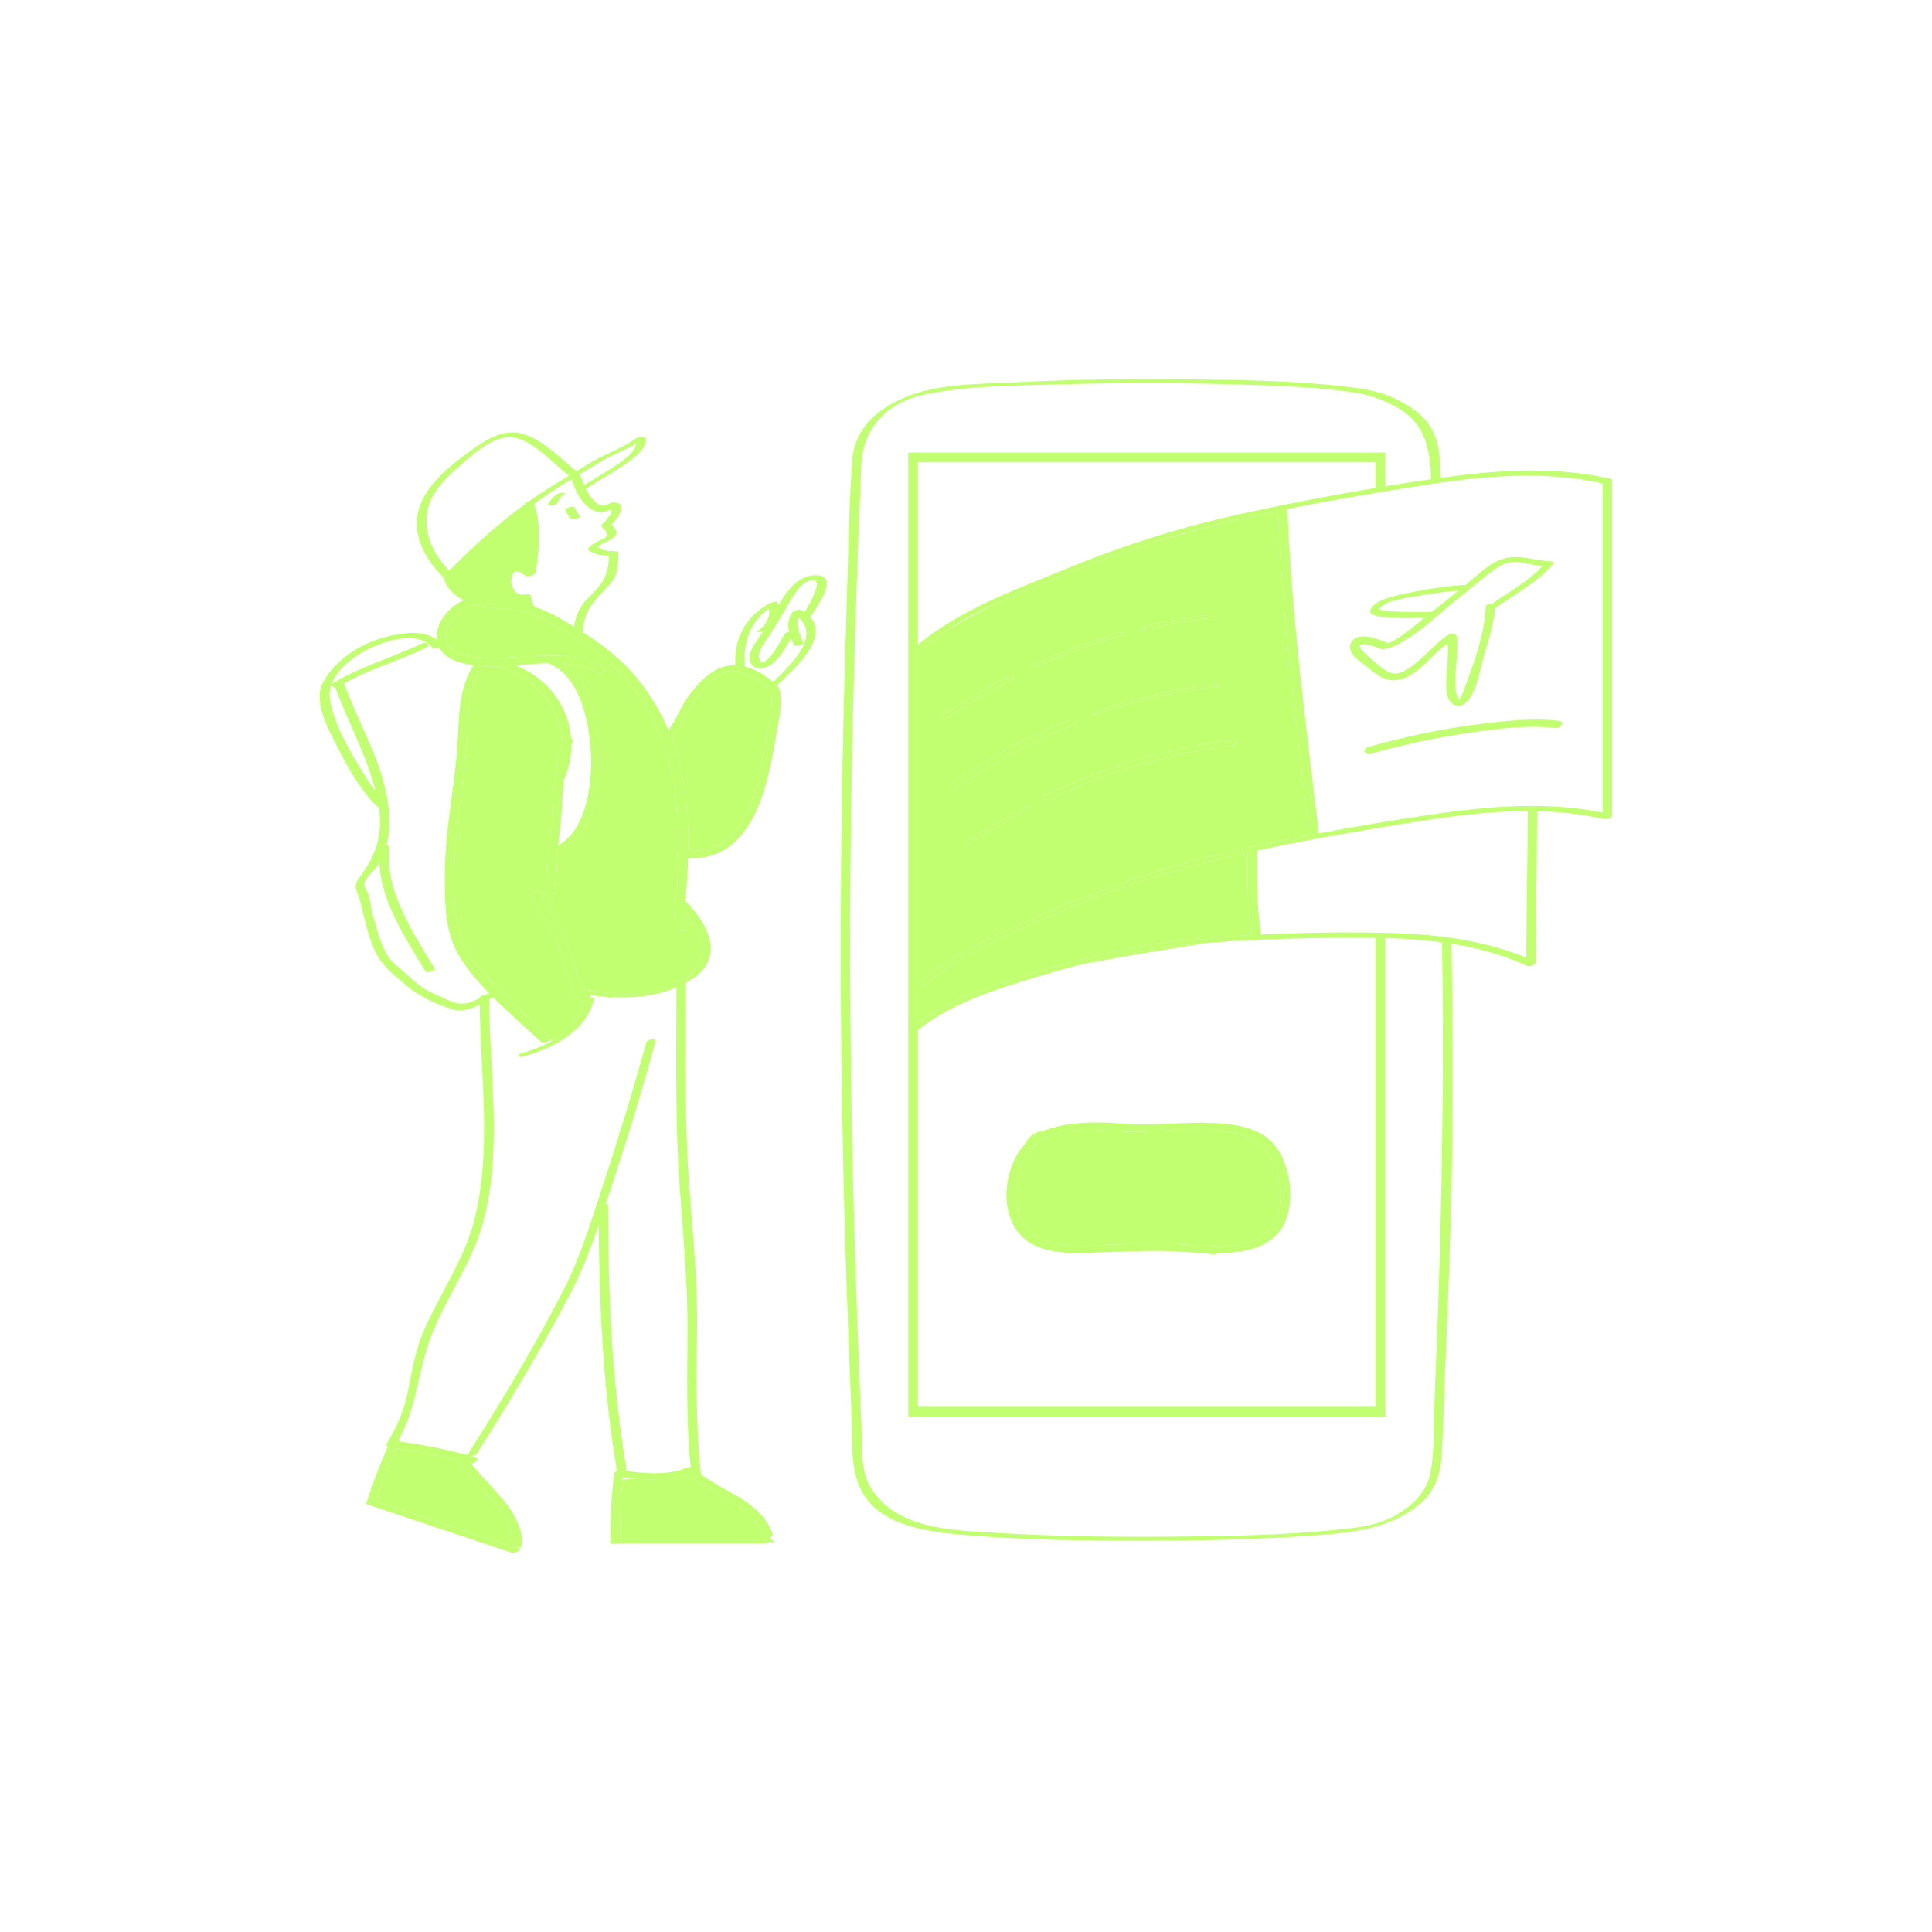
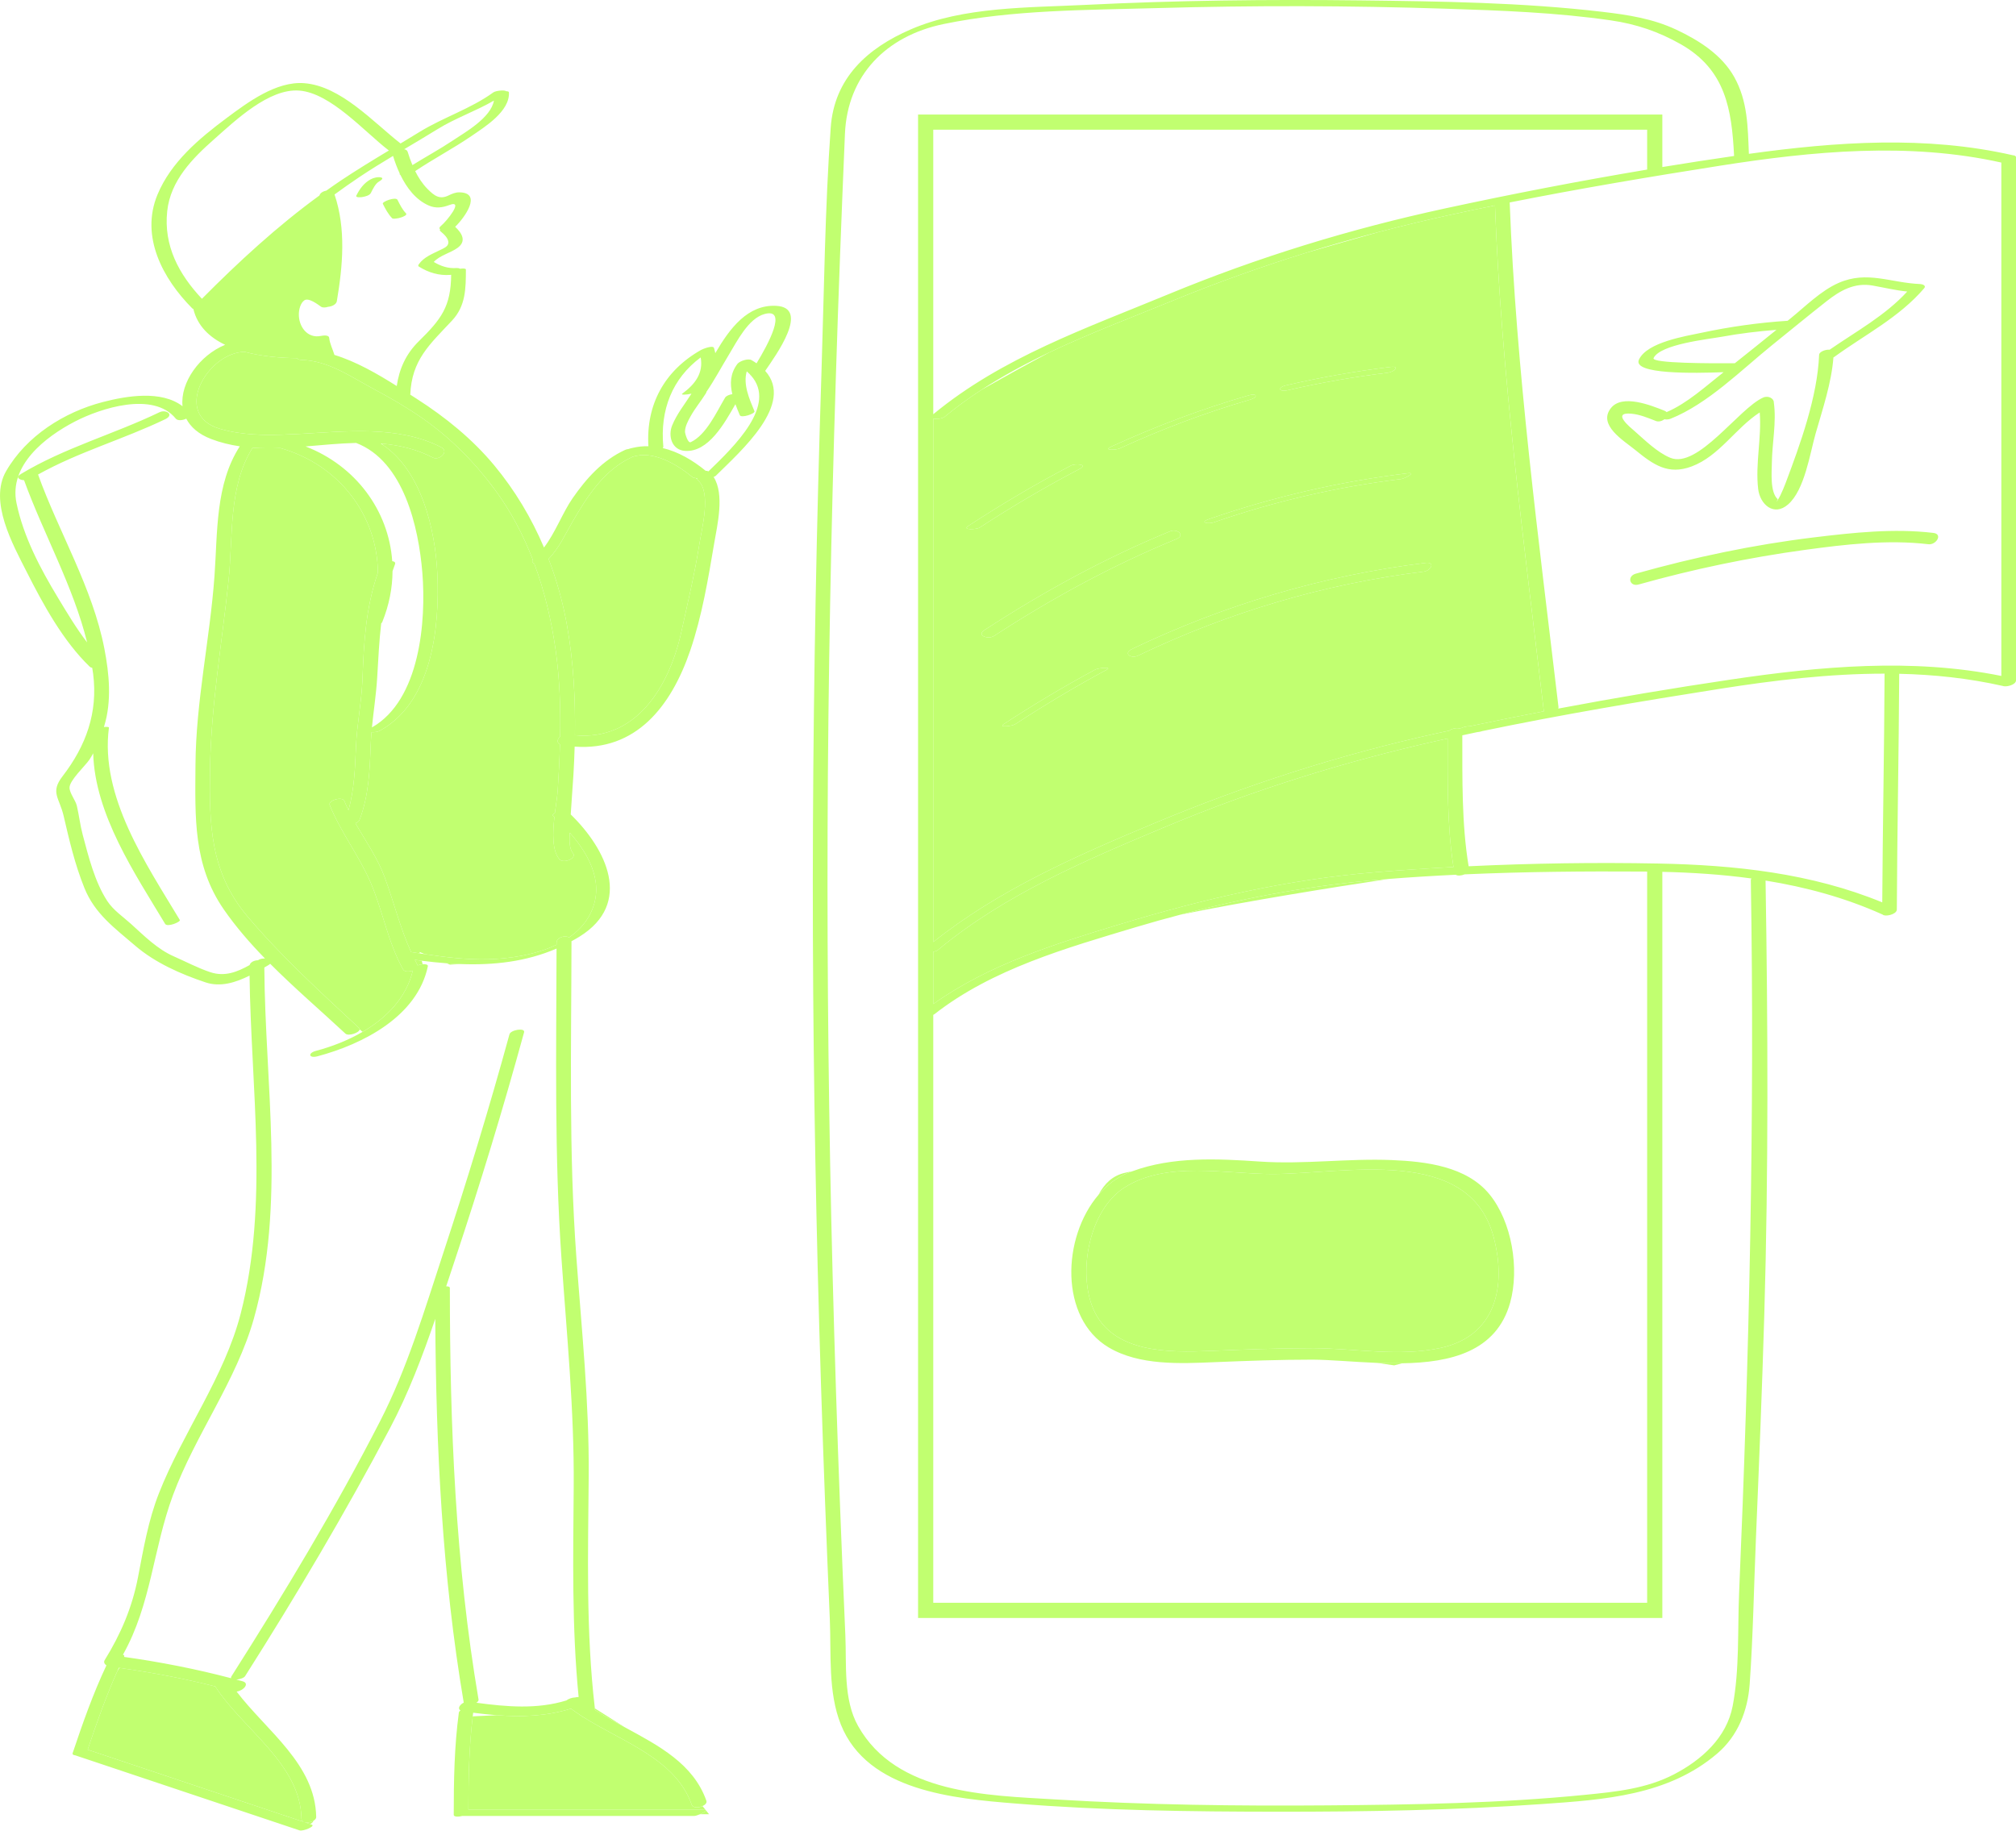
- <svg xmlns="http://www.w3.org/2000/svg" version="1.1" id="Layer_1" x="0px" y="0px" width="595.28px" height="595.28px" viewBox="0 0 595.28 595.28" enable-background="new 0 0 595.28 595.28" xml:space="preserve">
+ <svg xmlns="http://www.w3.org/2000/svg" version="1.1" id="Layer_1" x="0px" y="0px" enable-background="new 0 0 595.28 595.28" xml:space="preserve" viewBox="98.51 116.82 398.18 361.62">
  <path id="color_x5F_2" fill="#c1ff70" d="M331.674,297.504c13.169-3.476,26.371-5.863,40.104-6.979  c0.318-0.026,0.639-0.045,0.957-0.07C361.404,292.167,344.842,294.813,331.674,297.504z M326.368,279.499  c-15.17,6.344-30.598,13.085-43.53,23.42V199.504c0.63,0.156,1.814,0.007,2.23-0.336c2.335-1.935,4.772-3.698,7.283-5.336  c3.913-2.214,8.571-4.807,13.381-7.383c8.015-3.802,16.386-6.955,24.571-10.305c8.595-3.518,17.266-6.615,26.049-9.347  c4.885-1.418,9.87-2.842,14.573-4.171c4.449-1.165,8.932-2.246,13.455-3.241c3.126-0.688,6.263-1.342,9.402-1.982  c1.248,33.395,5.739,66.702,9.646,99.864c0.003,0.024,0.016,0.042,0.021,0.064c-4.896,0.941-9.783,1.927-14.656,2.956  c-0.554,0.003-1.141,0.12-1.656,0.356c-0.122,0.026-0.244,0.053-0.366,0.079c-0.601-0.173-1.53,0.037-2.019,0.435  c-0.85,0.184-1.702,0.362-2.551,0.549C362.977,265.938,344.518,271.909,326.368,279.499z M376.51,210.309  c-13.396,1.646-26.493,4.64-39.245,9.065c-1.957,0.679-0.097,1.009,0.994,0.631c12.018-4.171,24.365-7.004,36.989-8.556  C375.972,211.36,378.403,210.076,376.51,210.309z M352.784,193.919c6.552-1.516,13.161-2.652,19.836-3.466  c1.212-0.148,2.557-1.397,0.518-1.148c-6.94,0.847-13.804,2.062-20.615,3.638C350.804,193.341,351.086,194.313,352.784,193.919z   M319.642,205.413c8.354-3.829,16.909-7.072,25.739-9.629c1.671-0.483,1.449-1.356-0.232-0.869  c-9.316,2.697-18.355,6.1-27.171,10.14C316.239,205.852,318.971,205.721,319.642,205.413z M292.018,221.032  c6.408-4.18,12.994-8.053,19.774-11.598c1.723-0.9-0.915-1.085-1.742-0.652c-6.971,3.644-13.723,7.646-20.31,11.943  C288.441,221.572,291.375,221.452,292.018,221.032z M294.819,242.463c11.437-7.451,23.39-13.958,36.021-19.149  c1.851-0.76,0.193-2.123-1.236-1.535c-12.858,5.284-25.026,11.933-36.666,19.516C291.289,242.37,293.724,243.177,294.819,242.463z   M314.879,249.07c-6.195,3.327-12.218,6.937-18.105,10.781c-1.196,0.781,1.711,0.381,2.211,0.055  c5.888-3.844,11.91-7.454,18.105-10.78C318.318,248.466,315.393,248.795,314.879,249.07z M323.258,246.349  c17.849-8.564,36.784-14.191,56.439-16.607c1.452-0.178,2.363-1.971,0.363-1.725c-20.17,2.479-39.66,8.229-57.98,17.02  C320.271,245.904,321.923,246.989,323.258,246.349z M370.313,289.113c5.073-0.412,10.17-0.747,15.277-1.018  c-1.293-8.278-1.151-17.019-1.162-25.383c-0.615,0.136-1.232,0.265-1.847,0.402c-18.419,4.133-36.209,9.646-53.628,16.93  c-15.784,6.601-31.947,13.421-45.217,24.46c-0.185,0.153-0.524,0.268-0.898,0.334v10.327c10.915-7.804,24.212-11.938,36.921-15.779  C336.427,294.349,352.905,290.526,370.313,289.113z M349.803,348.747c-9.199,0-20.762-2.644-29.148,2.63  c-6.996,4.399-9.356,16.726-6.198,24.042c3.778,8.75,15.036,8.606,23.107,8.269c6.831-0.285,13.604-0.542,20.442-0.542  c8.243,0.061,16.903,1.723,25.055-0.048c10.787-2.343,13.055-11.988,10.469-21.846C388.718,342.907,363.922,348.747,349.803,348.747  z M373.884,386.542c0,0,0.589-0.147,1.554-0.409c-1.648,0.024-3.308-0.01-4.949-0.076L373.884,386.542z M315.466,352.858  c1.67-1.95,3.698-3.499,6.041-4.426c0.198-0.079,0.401-0.145,0.601-0.219c-0.572,0.104-1.098,0.214-1.557,0.329  C318.257,349.115,316.705,350.558,315.466,352.858z M158.052,476.099c-0.177-10.851-11.615-17.698-17.028-26.136  c-6.232-1.57-12.563-2.765-18.929-3.659l-0.401,0.631c-2.27,5.052-4.103,10.261-5.866,15.522  c14.226,4.761,28.452,9.522,42.679,14.283C158.238,476.627,158.057,476.421,158.052,476.099z M158.586,476.767  c0.388,0.13,0.775,0.26,1.162,0.39c0.298-0.122,0.553-0.327,0.69-0.665C159.914,476.808,159.114,476.945,158.586,476.767z   M235.127,473.332c-3.163-9.02-13.564-12.356-21.395-17.299c-0.173-0.055-0.323-0.143-0.431-0.274  c-0.698-0.452-1.371-0.919-2.017-1.404c-4.826,1.5-9.715,1.673-14.669,1.296l-4.733,0.225l-0.003,0.005  c-0.741,6.133-0.851,12.277-0.854,18.454c15.496,0,30.991,0,46.485,0c0.937,0,0.13,0.514-0.722,0.874h1.76  c0,0-0.006-0.008-1.285-1.606C236.478,473.959,235.358,473.992,235.127,473.332z M221.918,458.039L216,454.301  c0.01,0.085,0.016,0.17,0.025,0.255c0.003,0.022-0.002,0.044,0,0.066C217.889,455.833,219.893,456.939,221.918,458.039z   M223.043,205.391c-0.15,0.041-0.3,0.088-0.449,0.142c0.007-0.001,0.014-0.001,0.021-0.002  C222.758,205.485,222.9,205.43,223.043,205.391z M212.065,262.063c12.089,1.155,18.648-9.569,21.041-20.515  c1.252-5.729,2.63-11.454,3.536-17.25c0.455-2.918,2.375-10.1-0.18-12.506c-0.121-0.114-0.197-0.231-0.251-0.348  c-0.087-0.061-0.166-0.117-0.257-0.18c-0.283-0.01-0.539-0.077-0.717-0.223c-3.05-2.513-7.766-5.343-11.849-3.958  c-0.063,0.037-0.124,0.073-0.2,0.108c-5.333,2.473-8.655,7.628-11.518,12.546c-1.443,2.481-2.75,5.397-4.811,7.489  c1.647,4.298,2.877,8.768,3.676,13.339C211.781,247.678,212.175,254.868,212.065,262.063z M187.379,307.379l2.146-0.113  c-0.925-0.035-1.852-0.083-2.782-0.152L187.379,307.379z M194.961,306.319c4.104-0.113,9.254-0.841,13.475-2.874  c0.001-0.136,0.002-0.271,0.002-0.406c0.002-1.042,1.642-1.517,2.474-1.03c1.678-1.166,3.096-2.614,4.058-4.429  c3.084-5.814,0.191-11.532-3.758-16.085c-0.055-0.049-0.107-0.096-0.16-0.142c-0.088,1.363-0.151,3.053,0.608,3.975  c0.875,1.062-1.896,2.162-2.666,1.229c-1.449-1.758-1.337-5.188-0.978-8.346c-0.103-0.096-0.205-0.192-0.308-0.286  c-0.126-0.116,0.068-0.313,0.403-0.508c0.219-1.734,0.479-3.333,0.554-4.452c0.201-3.027,0.357-6.063,0.441-9.1  c-0.695-0.342-0.507-1.063,0.042-1.544c0.104-5.718-0.097-11.437-0.897-17.108c-0.816-5.786-2.164-11.544-4.202-17.03  c-0.34-0.176-0.517-0.468-0.318-0.839c-1.883-4.871-4.318-9.516-7.441-13.751c-4.016-5.446-8.814-10.303-14.382-14.174  c-3.039-2.113-6.193-3.95-9.46-5.685c-4.61-2.448-8.988-5.663-14.394-5.815c-0.504-0.014-0.763-0.152-0.852-0.349  c-3.158-0.028-6.937-0.321-10.404-1.25c-7.36,0.158-14.356,12.398-4.912,15.192c2.237,0.662,4.511,0.982,6.802,1.123l2.273,0.086  c2.164,0.028,4.338-0.064,6.508-0.176c9.213-0.476,19.666-1.762,28.183,2.629c1.659,0.855-0.393,2.688-1.65,2.039  c-3.25-1.676-6.635-2.458-10.092-2.756c0.063,0.072,0.134,0.156,0.201,0.236c7.671,5.17,10.381,16.771,10.778,25.501  c0.48,10.525-1.032,25.411-11.454,31.027c-0.332,0.179-1.014,0.271-1.546,0.244c-0.07,0.825-0.13,1.651-0.161,2.482  c-0.19,5.077-0.38,10.028-2.198,14.828c-0.109,0.287-0.425,0.518-0.809,0.683c2.005,3.502,4.352,6.834,5.755,10.617  c1.83,4.93,3.065,10.049,5.23,14.825c0.022,0.001,0.048,0,0.066,0.003c0.558,0.087,1.117,0.173,1.677,0.258l-0.07-0.283l1.018,0.424  C186.557,305.923,190.762,306.435,194.961,306.319z M178.127,308.332c-3.086-5.545-4.018-11.734-6.549-17.48  c-2.294-5.206-5.825-9.735-7.951-15.02c-0.354-0.881,2.502-1.761,2.898-0.776c0.249,0.619,0.525,1.225,0.816,1.823  c1.143-4.103,1.295-8.294,1.48-12.595c0.192-4.448,1.108-8.809,1.278-13.243c0.286-7.46,0.636-14.052,3.046-21.1  c-0.078-11.269-7.631-21.322-19.262-24.608c-1.842,0.07-3.673,0.067-5.484-0.064c-4.835,7.719-3.828,17.546-4.748,26.241  c-1.316,12.454-3.469,24.744-3.662,37.303c-0.168,10.84,0.027,20.307,7.382,29.018c6.723,7.962,14.442,14.97,22.053,22.06  c0.094,0.087,0.13,0.182,0.121,0.278l0.577,0.492c4.727-2.754,8.651-6.734,9.918-12.11  C179.309,308.802,178.407,308.835,178.127,308.332z M180.448,306.43c0.185,0.363,0.359,0.73,0.558,1.089  c0.31-0.11,0.658-0.187,0.979-0.215l-0.172-0.692C181.357,306.554,180.902,306.491,180.448,306.43z" />
  <path id="color_x5F_1" d="M177.025,156.306c0.467,0.935,0.936,1.893,1.668,2.653c0.344,0.356-0.67,0.712-0.874,0.785  c-0.362,0.129-0.744,0.221-1.128,0.257c-0.155,0.015-0.597,0.07-0.732-0.071c-0.798-0.828-1.322-1.828-1.832-2.847  C173.915,156.658,176.684,155.622,177.025,156.306z M173.764,151.873c-0.621-0.153-1.479,0.067-2.027,0.363  c-1.34,0.724-2.164,1.871-2.841,3.208c-0.245,0.484,1.025,0.328,1.166,0.303c0.501-0.087,1.435-0.288,1.695-0.804  c0.376-0.744,0.903-1.885,1.659-2.292C173.645,152.527,174.422,152.035,173.764,151.873z M249.642,190.084  c5.857,6.5-4.794,15.818-9.76,20.729c-0.083,0.082-0.237,0.16-0.427,0.231c2.212,3.428,0.711,9.586,0.126,13.044  c-1.198,7.078-2.417,14.446-4.748,21.253c-3.817,11.146-10.771,19.856-22.823,18.972c-0.055,1.852-0.131,3.705-0.242,5.556  c-0.158,2.613-0.382,5.226-0.533,7.84c7.032,6.844,12.329,17.549,1.748,24.128c-0.533,0.332-1.071,0.63-1.61,0.926  c0.003,0.031,0.011,0.058,0.011,0.09c-0.03,20.816-0.554,41.554,0.966,62.346c1.057,14.469,2.547,28.684,2.434,43.221  c-0.119,15.314-0.562,30.634,1.218,45.879c0.01,0.085,0.016,0.17,0.025,0.255c0.003,0.022-0.002,0.044,0,0.066  c1.863,1.211,3.867,2.317,5.893,3.417c6.674,3.623,13.544,7.208,16.107,14.517c0.148,0.423-0.232,0.808-0.762,1.047  c-0.786,0.356-1.905,0.39-2.137-0.271c-3.163-9.02-13.564-12.356-21.395-17.299c-0.173-0.055-0.323-0.143-0.431-0.274  c-0.698-0.452-1.371-0.919-2.017-1.404c-4.826,1.5-9.715,1.673-14.669,1.296c-1.544-0.118-3.094-0.287-4.649-0.486  c-0.031,0.239-0.058,0.478-0.087,0.717c-0.741,6.133-0.851,12.277-0.854,18.454c15.496,0,30.991,0,46.485,0  c0.937,0,0.13,0.514-0.722,0.874c-0.457,0.194-0.928,0.344-1.147,0.344c-15.285,0-30.57,0-45.854,0  c-0.788,0.222-1.66,0.189-1.66-0.221c0.002-6.76,0.107-13.47,1.008-20.18c0.021-0.16,0.139-0.309,0.313-0.439  c-0.623-0.388-0.105-1.17,0.654-1.542c-4.263-25.147-5.472-50.378-5.623-75.813c-2.528,7.384-5.284,14.674-8.942,21.597  c-8.823,16.697-18.503,33.038-28.62,48.983c-0.229,0.36-1.044,0.626-1.733,0.679c0.407,0.11,0.817,0.214,1.224,0.328  c1.553,0.432,0.083,1.926-1.168,2.036c5.959,7.817,15.551,14.341,15.722,24.794c0.005,0.282-0.21,0.529-0.521,0.717  c-0.524,0.316-1.324,0.454-1.853,0.275c0.388,0.13,0.775,0.26,1.162,0.39c0.104,0.034,0.207,0.069,0.311,0.104  c0.892,0.298-1.702,1.373-2.375,1.147c-14.76-4.939-29.521-9.879-44.282-14.819c-0.386-0.039-0.636-0.182-0.542-0.462  c1.971-5.886,4.021-11.707,6.665-17.32c-0.354-0.232-0.602-0.618-0.338-1.044c3.181-5.147,5.417-10.374,6.569-16.331  c1.09-5.637,2.027-11.245,4.138-16.614c4.718-12.004,12.938-22.991,16.161-35.534c5.565-21.66,2.017-44.642,1.742-66.732  c-2.745,1.365-5.748,2.315-8.684,1.337c-4.867-1.621-9.965-3.877-13.872-7.224c-4.125-3.535-8.011-6.332-10.066-11.434  c-1.886-4.677-2.965-9.346-4.097-14.215c-0.846-3.641-2.688-4.638-0.225-7.837c4.637-6.024,7.025-12.556,6.05-20.244  c-0.051-0.399-0.122-0.793-0.183-1.19c-0.194-0.035-0.365-0.102-0.486-0.218c-5.272-5.079-9.219-12.327-12.486-18.795  c-2.698-5.338-7.479-13.848-4.038-19.83c3.998-6.95,11.474-11.688,19.144-13.669c4.639-1.199,11.515-2.374,15.705,0.835  c-0.495-4.666,3.367-10.073,8.414-12.131c-3.068-1.468-5.465-3.707-6.275-7.079c-0.088-0.031-0.168-0.07-0.226-0.128  c-5.788-5.819-10.295-14.168-6.866-22.449c2.658-6.421,8.231-11.1,13.696-15.169c4.138-3.081,9.765-7.279,15.276-6.86  c7.234,0.55,13.6,7.652,19.039,11.912c1.26-0.759,2.52-1.52,3.772-2.29c4.669-2.87,10.138-4.588,14.556-7.801  c0.447-0.326,2.202-0.535,2.52-0.234c0.322,0.006,0.552,0.072,0.561,0.22c0.215,3.747-4.752,6.818-7.4,8.633  c-3.605,2.47-7.493,4.5-11.115,6.933c0.647,1.302,1.443,2.524,2.442,3.529c1.329,1.336,2.378,2.146,4.155,1.274  c0.662-0.325,1.359-0.621,2.11-0.612c4.653,0.051,1.013,5.053-0.812,6.81c1.322,1.237,2.314,2.822,0.476,4.157  c-1.427,1.036-3.502,1.463-4.698,2.788c1.39,0.829,2.842,1.321,4.494,1.196c0.187-0.014,0.506,0.026,0.697,0.143  c0.612-0.089,1.15-0.052,1.15,0.148c-0.008,3.765-0.021,7.194-2.742,10.098c-4.463,4.763-7.959,7.776-8.242,14.629  c0.436,0.281,0.866,0.558,1.287,0.828c5.674,3.635,10.994,7.949,15.311,13.154c4.078,4.917,7.343,10.387,9.813,16.208  c2.227-2.893,3.701-6.927,5.646-9.726c2.76-3.974,5.912-7.485,10.365-9.55c0.209-0.097,0.424-0.146,0.631-0.164  c0.007-0.001,0.014-0.001,0.021-0.002c0.144-0.045,0.286-0.1,0.429-0.14c0.052-0.014,0.104-0.023,0.157-0.036  c0.093-0.024,0.186-0.042,0.278-0.063c1.037-0.246,2.07-0.349,3.094-0.326c-0.49-8.196,3.15-14.922,10.405-19.022  c0.311-0.176,2.349-0.999,2.548-0.388c0.115,0.354,0.195,0.694,0.258,1.03c2.874-4.942,6.423-9.628,12.007-9.351  C258.604,177.574,251.735,187.035,249.642,190.084z M235.955,211.264c-0.283-0.01-0.539-0.077-0.717-0.223  c-3.05-2.513-7.766-5.343-11.849-3.958c-0.063,0.037-0.124,0.073-0.2,0.108c-5.333,2.473-8.655,7.628-11.518,12.546  c-1.443,2.481-2.75,5.397-4.811,7.489c1.647,4.298,2.877,8.768,3.676,13.339c1.244,7.112,1.638,14.302,1.528,21.498  c12.089,1.155,18.648-9.569,21.041-20.515c1.252-5.729,2.63-11.454,3.536-17.25c0.455-2.918,2.375-10.1-0.18-12.506  c-0.121-0.114-0.197-0.231-0.251-0.348c-0.028-0.06-0.049-0.119-0.062-0.178C236.084,211.269,236.02,211.267,235.955,211.264z   M209.148,262.322c0.104-5.718-0.097-11.437-0.897-17.108c-0.816-5.786-2.164-11.544-4.202-17.03  c-0.34-0.176-0.517-0.468-0.318-0.839c-1.883-4.871-4.318-9.516-7.441-13.751c-4.016-5.446-8.814-10.303-14.382-14.174  c-3.039-2.113-6.193-3.95-9.46-5.685c-4.61-2.448-8.988-5.663-14.394-5.815c-0.504-0.014-0.763-0.152-0.852-0.349  c-3.158-0.028-6.937-0.321-10.404-1.25c-7.36,0.158-14.356,12.398-4.912,15.192c2.237,0.662,4.511,0.982,6.802,1.123  c0.756,0.047,1.514,0.076,2.273,0.086c2.164,0.028,4.338-0.064,6.508-0.176c9.213-0.476,19.666-1.762,28.183,2.629  c1.659,0.855-0.393,2.688-1.65,2.039c-3.25-1.676-6.635-2.458-10.092-2.756c-0.065-0.006-0.13-0.013-0.196-0.018  c0.133,0.084,0.268,0.166,0.397,0.253c7.671,5.17,10.381,16.771,10.778,25.501c0.48,10.525-1.032,25.411-11.454,31.027  c-0.332,0.179-1.014,0.271-1.546,0.244c-0.07,0.825-0.13,1.651-0.161,2.482c-0.19,5.077-0.38,10.028-2.198,14.828  c-0.109,0.287-0.425,0.518-0.809,0.683c2.005,3.502,4.352,6.834,5.755,10.617c1.83,4.93,3.065,10.049,5.23,14.825  c0.022,0.001,0.048,0,0.066,0.003c0.558,0.087,1.117,0.173,1.677,0.258c0.315,0.048,0.632,0.094,0.947,0.142  c4.16,0.62,8.365,1.132,12.564,1.016c4.104-0.113,9.254-0.841,13.475-2.874c0.001-0.136,0.002-0.271,0.002-0.406  c0.002-1.042,1.642-1.517,2.474-1.03c1.678-1.166,3.096-2.614,4.058-4.429c3.084-5.814,0.191-11.532-3.758-16.085  c-0.052-0.061-0.105-0.12-0.157-0.179c-0.001,0.013-0.002,0.025-0.003,0.038c-0.088,1.363-0.151,3.053,0.608,3.975  c0.875,1.062-1.896,2.162-2.666,1.229c-1.449-1.758-1.337-5.188-0.978-8.346c-0.103-0.096-0.205-0.192-0.308-0.286  c-0.126-0.116,0.068-0.313,0.403-0.508c0.219-1.734,0.479-3.333,0.554-4.452c0.201-3.027,0.357-6.063,0.441-9.1  C208.411,263.524,208.6,262.804,209.148,262.322z M168.846,204.32c-3.305,0.078-6.646,0.416-9.979,0.691  c9.888,3.821,16.407,12.652,17.113,22.665c0.417,0.055,0.684,0.242,0.549,0.601c-0.172,0.458-0.334,0.913-0.488,1.366  c-0.02,3.3-0.664,6.697-2.031,10.062c-0.037,0.092-0.111,0.176-0.207,0.254c-0.409,3.469-0.57,6.986-0.797,10.747  c-0.197,3.293-0.713,6.536-1.034,9.811c9.502-5.388,10.732-21.039,9.955-30.568C181.196,220.992,178.26,207.921,168.846,204.32z   M177.584,151.353c-0.143-0.041-0.193-0.117-0.113-0.234c-0.545-1.16-0.981-2.355-1.331-3.496c-2.255,1.357-4.498,2.733-6.683,4.195  c-1.653,1.106-3.271,2.254-4.873,3.422c2.298,6.792,1.625,14.123,0.455,21.077c-0.107,0.637-0.959,1.052-1.72,1.111  c-0.524,0.167-1.089,0.199-1.392-0.014c-0.646-0.456-2.486-1.877-3.335-1.244c-0.752,0.562-1.03,1.77-1.054,2.652  c-0.067,2.458,1.641,4.905,4.334,4.363c0.357-0.072,1.581-0.274,1.652,0.372c0.125,1.148,0.66,2.157,1,3.25  c0.013,0.04,0.012,0.079,0.015,0.118c4.28,1.301,8.506,3.739,12.332,6.152c0.491-3.338,1.77-6.298,4.349-8.835  c4.471-4.397,6.336-6.869,6.4-13.136c-0.048,0.005-0.1,0.015-0.146,0.018c-2.281,0.174-4.331-0.447-6.256-1.656  c-0.196-0.124-0.058-0.346,0.03-0.471c1.007-1.425,2.762-2.067,4.263-2.819c0.52-0.26,1.424-0.6,1.534-1.269  c0.165-1.003-0.925-1.864-1.577-2.441c-0.109-0.097-0.107-0.214-0.028-0.336c-0.206-0.159-0.198-0.4,0.209-0.729  c1.001-0.806,4.642-5.241,1.587-4.073c-1.344,0.514-2.664,0.69-4.031,0.095C180.629,156.302,178.834,153.934,177.584,151.353z   M178.34,146.3c0.333,0.059,0.598,0.216,0.686,0.506c0.265,0.869,0.578,1.756,0.943,2.627c2.646-1.644,5.396-3.134,7.986-4.864  c2.419-1.616,7.513-4.471,8.109-7.878c-3.58,2.084-7.574,3.44-11.107,5.627C182.771,143.671,180.553,144.982,178.34,146.3z   M138.392,175.841c7.252-7.308,14.883-14.345,23.217-20.409c0.114-0.477,0.723-0.841,1.362-0.959  c0.905-0.641,1.809-1.286,2.73-1.903c3.15-2.107,6.387-4.076,9.633-6.03c-0.04-0.019-0.08-0.036-0.112-0.061  c-4.702-3.609-11.391-11.292-17.612-11.765c-5.973-0.454-12.588,5.885-16.777,9.583c-4.307,3.803-8.649,8.192-9.296,14.23  C130.803,165.371,133.844,171.012,138.392,175.841z M147.807,307.469c0.17-0.593,0.942-0.948,1.649-0.952  c0.063-0.037,0.128-0.075,0.191-0.112c0.323-0.189,0.778-0.254,1.208-0.226c-2.973-3.056-5.752-6.252-8.128-9.681  c-6.101-8.804-5.673-18.277-5.61-28.527c0.077-12.58,2.853-24.87,3.756-37.362c0.619-8.565,0.146-18.13,4.998-25.618  c-1.908-0.282-3.791-0.734-5.635-1.438c-2.51-0.958-4.089-2.381-4.939-4.025c-0.703,0.342-1.696,0.448-2.063-0.002  c-4.443-5.46-14.866-2.062-19.941,0.571c-5.881,3.052-13.064,8.668-11.522,16.111c1.372,6.625,4.688,12.906,8.161,18.65  c1.781,2.946,3.631,6.061,5.787,8.867c-2.75-11.113-8.546-21.297-12.459-32.039c-0.948-0.053-1.75-0.552-0.602-1.243  c8.614-5.184,18.32-7.835,27.324-12.174c1.348-0.65,2.993,0.48,1.188,1.351c-8.248,3.975-17.135,6.461-25.144,10.939  c4.131,11.478,10.756,22.318,13.098,34.393c0.964,4.967,1.481,10.387-0.034,15.313c-0.018,0.058-0.038,0.114-0.057,0.171  c0.555-0.057,1.01-0.017,0.992,0.121c-1.784,13.593,7.336,26.912,14,38c0.228,0.379-2.471,1.487-2.898,0.776  c-5.959-9.916-13.875-21.616-14.209-33.7c-0.237,0.43-0.479,0.857-0.754,1.265c-0.818,1.213-3.934,4.082-3.922,5.521  c0.009,1.101,1.192,2.493,1.446,3.584c0.441,1.9,0.654,3.835,1.157,5.724c1.149,4.315,2.382,9.289,4.844,13.072  c1.192,1.831,3.133,3.119,4.74,4.578c2.547,2.311,5.172,4.943,8.37,6.35c2.351,1.035,4.808,2.332,7.244,3.143  C142.911,309.824,145.377,308.82,147.807,307.469z M158.506,476.74c-0.268-0.113-0.449-0.319-0.454-0.641  c-0.177-10.851-11.615-17.698-17.028-26.136c-6.232-1.57-12.563-2.765-18.929-3.659c-0.038-0.006-0.076-0.011-0.114-0.016  c-0.098,0.215-0.19,0.432-0.287,0.647c-2.27,5.052-4.103,10.261-5.866,15.522C130.053,467.218,144.279,471.979,158.506,476.74z   M208.434,304.207c-6.044,2.608-12.412,3.303-18.909,3.06c-0.925-0.035-1.852-0.083-2.782-0.152  c-1.638-0.123-3.282-0.295-4.93-0.502c-0.455-0.057-0.91-0.12-1.364-0.182c0.185,0.363,0.359,0.73,0.558,1.089  c0.31-0.11,0.658-0.187,0.979-0.215c0.603-0.054,1.102,0.055,1.027,0.41c-2.07,9.892-12.846,15.395-21.791,17.77  c-1.705,0.453-1.995-0.625-0.289-1.077c3.069-0.815,6.279-2.049,9.191-3.745c4.727-2.754,8.651-6.734,9.918-12.11  c-0.732,0.252-1.634,0.285-1.914-0.218c-3.086-5.545-4.018-11.734-6.549-17.48c-2.294-5.206-5.825-9.735-7.951-15.02  c-0.354-0.881,2.502-1.761,2.898-0.776c0.249,0.619,0.525,1.225,0.816,1.823c1.143-4.103,1.295-8.294,1.48-12.595  c0.192-4.448,1.108-8.809,1.278-13.243c0.286-7.46,0.636-14.052,3.046-21.1c-0.078-11.269-7.631-21.322-19.262-24.608  c-1.842,0.07-3.673,0.067-5.484-0.064c-4.835,7.719-3.828,17.546-4.748,26.241c-1.316,12.454-3.469,24.744-3.662,37.303  c-0.168,10.84,0.027,20.307,7.382,29.018c6.723,7.962,14.442,14.97,22.053,22.06c0.094,0.087,0.13,0.182,0.121,0.278  c-0.056,0.654-2.196,1.41-2.818,0.83c-4.826-4.495-10.056-8.977-14.855-13.792c-0.091,0.089-0.204,0.181-0.367,0.277  c-0.258,0.151-0.521,0.306-0.788,0.461c0.136,22.854,4.234,46.991-2.063,69.346c-3.474,12.332-11.548,22.913-15.981,34.891  c-3.964,10.708-4.266,21.504-9.884,31.522c0.224,0.061,0.336,0.177,0.248,0.356c-0.012,0.023-0.022,0.048-0.034,0.071  c7.124,1,14.202,2.381,21.159,4.213c-0.043-0.102-0.03-0.229,0.074-0.394c10.389-16.371,20.508-33.143,29.354-50.401  c5.378-10.489,8.766-21.932,12.438-33.104c4.71-14.329,9.118-28.753,13.105-43.301c0.25-0.912,3.146-1.348,2.887-0.401  c-4.148,15.139-8.727,30.162-13.686,45.055c-0.569,1.709-1.133,3.42-1.698,5.13c0.414-0.004,0.724,0.086,0.724,0.298  c0.014,27.304,1.081,54.366,5.666,81.33c0.039,0.233-0.145,0.45-0.434,0.63c5.961,0.805,11.995,1.333,17.787-0.454  c0.404-0.325,1.127-0.582,1.738-0.59c0.229-0.066,0.459-0.091,0.678-0.076c-1.359-13.814-1.081-27.673-0.973-41.546  c0.118-15.172-1.373-30.026-2.419-45.134C207.988,344.973,208.39,324.637,208.434,304.207z M246.826,190.99  c-0.102-0.05-0.168-0.119-0.184-0.211c-0.195-0.203-0.411-0.403-0.643-0.601c-0.732,2.588,0.456,5.311,1.525,7.878  c0.196,0.473-2.627,1.429-2.898,0.776c-0.298-0.715-0.598-1.438-0.864-2.164c-2.166,3.789-5.343,9.539-9.957,9.225  c-2.607-0.177-3.39-2.943-2.539-5.029c0.941-2.31,2.492-4.192,3.814-6.274c-0.933,0.213-2.211,0.288-1.809-0.007  c2.606-1.911,4.175-4.113,3.628-7.154c-5.605,4.162-8.059,10.386-7.375,17.627c0.009,0.095-0.039,0.186-0.124,0.272  c3.072,0.726,5.973,2.435,8.476,4.489c0.201-0.001,0.395,0.034,0.564,0.116C243.544,204.988,252.057,196.824,246.826,190.99z   M249.514,178.854c-3.197,0.874-5.428,5.378-7.029,8.017c-1.48,2.441-2.83,4.984-4.439,7.346c-0.012,0.088-0.041,0.183-0.11,0.294  c-0.976,1.566-2.175,2.989-3.063,4.611c-0.492,0.897-1.057,1.927-1.069,2.982c-0.003,0.324,0.56,2.334,1.135,2.062  c3.099-1.465,5.102-5.975,6.781-8.788c0.215-0.36,0.829-0.607,1.432-0.694c-0.487-2.041-0.437-4.069,1.001-5.974  c0.436-0.577,2.129-1.134,2.794-0.749c0.354,0.205,0.683,0.414,0.989,0.628C250.189,184.896,254.16,177.582,249.514,178.854z   M496.691,147.89c0,34.444,0,68.889,0,103.333c0,0.698-1.203,1.157-2.059,1.175c-0.059,0.003-0.113,0.002-0.164-0.002  c-0.164-0.009-0.315-0.029-0.428-0.078c-6.728-1.519-13.557-2.237-20.416-2.393c-0.079,15.526-0.399,31.046-0.471,46.573  c0,0.004-0.002,0.008-0.002,0.013c-0.002,0.055-0.012,0.108-0.027,0.16c-0.258,0.851-2.309,1.279-2.771,0.821  c-7.406-3.34-15.186-5.441-23.127-6.719c0.463,28.582,0.591,57.161-0.25,85.737c-0.432,14.682-1.025,29.358-1.645,44.033  c-0.408,9.642-0.559,19.337-1.242,28.962c-0.374,5.256-2.329,10.244-6.421,13.733c-9.728,8.294-22.33,9.104-34.499,9.96  c-17.375,1.222-34.825,1.534-52.239,1.52c-17.274-0.014-34.618-0.231-51.845-1.621c-12.065-0.973-29.207-2.425-34.488-15.576  c-2.578-6.418-1.897-14.01-2.189-20.804c-0.329-7.691-0.645-15.383-0.934-23.077c-0.576-15.351-1.076-30.705-1.457-46.062  c-0.726-29.271-1.074-58.55-0.939-87.83c0.137-29.848,0.72-59.692,1.684-89.525c0.518-16.034,0.683-32.178,1.82-48.181  c0.697-9.802,7.217-15.696,15.813-19.419c10.409-4.508,23.228-4.277,34.333-4.831c18.134-0.903,36.313-1.116,54.468-0.896  c15.931,0.193,32.026,0.404,47.867,2.267c5.036,0.592,9.912,1.343,14.547,3.527c4.423,2.084,8.95,4.926,11.415,9.318  c2.689,4.79,2.688,9.874,2.907,15.205c17.263-2.391,34.985-3.641,52.11,0.271C496.419,147.51,496.691,147.636,496.691,147.89z   M438.236,149.555c-13.865,2.183-27.76,4.514-41.547,7.259c1.258,33.332,5.738,66.577,9.639,99.677  c0.013,0.108-0.014,0.211-0.061,0.309c11.346-2.141,22.741-4.056,34.131-5.744c17.625-2.612,35.8-4.262,53.395-0.707  c0-33.805,0-67.61,0-101.415C475.537,144.867,456.538,146.674,438.236,149.555z M423.838,142.444h-141v56.208  c13.584-11.224,30.264-17.009,46.332-23.66c17.785-7.363,36.014-12.949,54.834-17.016c13.186-2.849,26.493-5.42,39.834-7.657  V142.444z M403.451,257.331c-0.006-0.021-0.019-0.04-0.021-0.064c-3.907-33.162-8.398-66.47-9.646-99.864  c-3.14,0.64-6.276,1.293-9.402,1.982c-4.523,0.996-9.006,2.077-13.455,3.241c-4.896,1.281-9.752,2.672-14.573,4.171  c-8.783,2.731-17.454,5.829-26.049,9.347c-8.186,3.35-16.557,6.503-24.571,10.305c-4.615,2.189-9.109,4.596-13.381,7.383  c-2.511,1.638-4.948,3.401-7.283,5.336c-0.416,0.344-1.601,0.492-2.23,0.336v103.415c12.933-10.335,28.36-17.076,43.53-23.42  c18.149-7.59,36.608-13.561,55.835-17.793c0.849-0.187,1.701-0.365,2.551-0.549c0.488-0.398,1.418-0.607,2.019-0.435  c0.122-0.026,0.244-0.053,0.366-0.079c0.516-0.236,1.103-0.354,1.656-0.356C393.668,259.258,398.555,258.272,403.451,257.331z   M384.428,262.712c-0.615,0.136-1.232,0.265-1.847,0.402c-18.419,4.133-36.209,9.646-53.628,16.93  c-15.784,6.601-31.947,13.421-45.217,24.46c-0.185,0.153-0.524,0.268-0.898,0.334v10.327c10.915-7.804,24.212-11.938,36.921-15.779  c16.668-5.038,33.146-8.86,50.554-10.274c5.073-0.412,10.17-0.747,15.277-1.018C384.297,279.816,384.438,271.076,384.428,262.712z   M282.838,433.444h141V289.001c-0.188-0.001-0.376-0.006-0.563-0.007c-11.789-0.079-23.663,0.03-35.489,0.551  c-0.61,0.261-1.373,0.327-1.768,0.078c-4.438,0.212-8.867,0.484-13.283,0.832c-0.318,0.025-0.639,0.044-0.957,0.07  c-13.732,1.116-26.935,3.503-40.104,6.979c-2.932,0.773-5.862,1.583-8.796,2.465c-13.691,4.116-28.376,8.252-39.81,17.202  c-0.061,0.047-0.142,0.089-0.23,0.128V433.444z M444.314,290.666c-0.002-0.109,0.045-0.212,0.125-0.307  c-5.822-0.796-11.717-1.176-17.602-1.31v147.395h-147v-297h147v10.373c4.723-0.773,9.447-1.502,14.173-2.185  c-0.465-9.185-1.643-17.021-10.525-22.071c-4.403-2.503-8.833-3.994-13.784-4.712c-10.799-1.567-21.808-1.957-32.7-2.312  c-18.98-0.619-37.994-0.659-56.978-0.117c-13.892,0.397-28.471,0.315-42.142,3.149c-11.349,2.353-18.997,10.138-19.487,21.692  c-0.68,16.015-1.293,32.032-1.795,48.054c-0.933,29.792-1.529,59.597-1.631,89.404c-0.099,29.299,0.234,58.598,0.992,87.887  c0.398,15.389,0.893,30.774,1.483,46.157c0.322,8.368,0.663,16.735,1.032,25.101c0.255,5.77-0.435,12.665,2.512,17.913  c7.563,13.477,25.484,13.697,38.988,14.516c17.928,1.086,35.92,1.316,53.877,1.17c16.934-0.138,33.979-0.41,50.842-2.093  c6.013-0.6,12.008-1.203,17.456-4.04c5.433-2.829,10.38-7.224,11.583-13.515c1.373-7.176,0.952-14.991,1.265-22.287  C444.012,384.542,445.089,337.695,444.314,290.666z M470.75,249.898c-10.885-0.005-21.818,1.306-32.514,2.99  c-15.668,2.467-31.38,5.113-46.928,8.348c-0.34,0.119-0.697,0.19-1.051,0.216c-0.977,0.205-1.95,0.418-2.926,0.627  c0.016,8.502-0.143,17.461,1.249,25.868c12.491-0.596,25.034-0.781,37.474-0.54c15.073,0.292,30.215,1.902,44.219,7.673  c0.092-15.028,0.391-30.052,0.459-45.081C470.732,249.965,470.744,249.932,470.75,249.898z M392.682,352.735  c4.452,5.435,5.964,14.718,4.099,21.418c-2.704,9.709-11.827,11.84-21.343,11.979c-1.648,0.024-3.308-0.01-4.949-0.076  c-4.621-0.187-9.09-0.616-12.701-0.643c-6.496,0-12.927,0.229-19.416,0.5c-6.765,0.282-14.84,0.685-20.897-2.92  c-9.734-5.794-9.218-21.711-2.008-30.134c1.67-1.95,3.698-3.499,6.041-4.426c0.198-0.079,0.401-0.145,0.601-0.219  c7.964-2.959,16.904-2.502,25.238-1.935c8.726,0.593,17.388-0.657,26.107-0.291C380.093,346.266,388.151,347.205,392.682,352.735z   M383.061,383.098c10.787-2.343,13.055-11.988,10.469-21.846c-4.812-18.345-29.607-12.505-43.727-12.505  c-9.199,0-20.762-2.644-29.148,2.63c-6.996,4.399-9.356,16.726-6.198,24.042c3.778,8.75,15.036,8.606,23.107,8.269  c6.831-0.285,13.604-0.542,20.442-0.542C366.249,383.207,374.909,384.869,383.061,383.098z M352.784,193.919  c6.552-1.516,13.161-2.652,19.836-3.466c1.212-0.148,2.557-1.397,0.518-1.148c-6.94,0.847-13.804,2.062-20.615,3.638  C350.804,193.341,351.086,194.313,352.784,193.919z M319.642,205.413c8.354-3.829,16.909-7.072,25.739-9.629  c1.671-0.483,1.449-1.356-0.232-0.869c-9.316,2.697-18.355,6.1-27.171,10.14C316.239,205.852,318.971,205.721,319.642,205.413z   M310.05,208.782c-6.971,3.644-13.723,7.646-20.31,11.943c-1.299,0.847,1.635,0.726,2.277,0.307  c6.408-4.18,12.994-8.053,19.774-11.598C313.515,208.534,310.877,208.35,310.05,208.782z M338.259,220.005  c12.018-4.171,24.365-7.004,36.989-8.556c0.724-0.089,3.155-1.374,1.262-1.141c-13.396,1.646-26.493,4.64-39.245,9.065  C335.308,220.053,337.168,220.383,338.259,220.005z M329.604,221.779c-12.858,5.284-25.026,11.933-36.666,19.516  c-1.649,1.075,0.785,1.882,1.881,1.168c11.437-7.451,23.39-13.958,36.021-19.149C332.691,222.554,331.034,221.191,329.604,221.779z   M380.061,228.017c-20.17,2.479-39.66,8.229-57.98,17.02c-1.81,0.868-0.157,1.953,1.178,1.313  c17.849-8.564,36.784-14.191,56.439-16.607C381.149,229.563,382.061,227.771,380.061,228.017z M314.879,249.07  c-6.195,3.327-12.218,6.937-18.105,10.781c-1.196,0.781,1.711,0.381,2.211,0.055c5.888-3.844,11.91-7.454,18.105-10.78  C318.318,248.466,315.393,248.795,314.879,249.07z M434.59,182.554c5.602-1.19,11.276-1.999,16.992-2.364  c0.189-0.153,0.378-0.306,0.567-0.459c2.922-2.363,6.005-5.488,9.499-7.021c5.662-2.485,10.291-0.006,16.133,0.223  c0.382,0.015,1.246,0.277,0.777,0.824c-4.954,5.794-11.687,9.156-17.767,13.579c-0.046,0.033-0.1,0.064-0.161,0.092  c-0.374,5.02-2.152,10.265-3.514,15.026c-1.118,3.908-2.159,11.163-5.449,14.021c-2.811,2.442-5.551-0.014-5.904-3.074  c-0.578-5.012,0.712-10.125,0.308-15.102c-4.795,3.096-7.972,8.617-13.448,10.668c-4.648,1.741-7.561-0.346-11.141-3.263  c-2.305-1.878-7.424-4.906-4.816-8.249c2.246-2.879,7.979-0.531,10.541,0.477c0.213,0.083,0.366,0.186,0.473,0.298  c4.104-1.747,7.8-5.172,11.255-7.885c-5.665,0.213-18.14,0.482-16.706-2.512C423.867,184.409,431.394,183.233,434.59,182.554z   M459.287,176.319c-3.629,2.852-7.189,5.79-10.781,8.688c-6.072,4.9-12.665,11.577-20.025,14.527  c-0.407,0.163-0.857,0.183-1.225,0.111c-0.479,0.354-1.148,0.555-1.693,0.34c-1.537-0.604-3.168-1.288-4.822-1.44  c-4.1-0.379-0.126,2.785,0.591,3.415c2.071,1.816,4.478,4.212,7.059,5.287c5.44,2.268,13.577-9.766,18.354-11.887  c1.047-0.465,2.111,0.196,2.109,0.916c0,0,0,0.001,0,0.001c0.003,0.02,0.003,0.04,0.006,0.06c0.549,3.905-0.346,8.022-0.39,11.943  c-0.02,1.75-0.396,5.79,1.163,7.155c-0.326,0.623-0.324,0.673,0.006,0.151c0.189-0.303,0.362-0.614,0.521-0.935  c0.38-0.792,0.726-1.603,1.034-2.425c2.896-7.707,6.276-17.004,6.61-25.313c0.024-0.611,1.239-1.076,2.087-1.015  c5.265-3.638,10.969-6.738,15.317-11.484c-2.313-0.24-4.517-0.771-6.836-1.185C464.775,172.589,461.939,174.235,459.287,176.319z   M438.556,183.349c-2.656,0.484-12.134,1.459-13.45,4.209c-0.507,1.06,11.611,1.053,16.048,1.019  c2.753-2.186,5.491-4.388,8.223-6.601C445.751,182.261,442.129,182.698,438.556,183.349z M456.78,222.978  c-11.888,1.44-23.665,3.929-35.187,7.166c-1.795,0.504-1.229,2.644,0.572,2.138c10.773-3.027,21.719-5.314,32.807-6.831  c7.973-1.09,16.387-2.073,24.424-1.119c1.506,0.179,2.92-2.006,0.967-2.238C472.56,221.167,464.538,222.038,456.78,222.978z" fill="#c1ff70" />
</svg>
